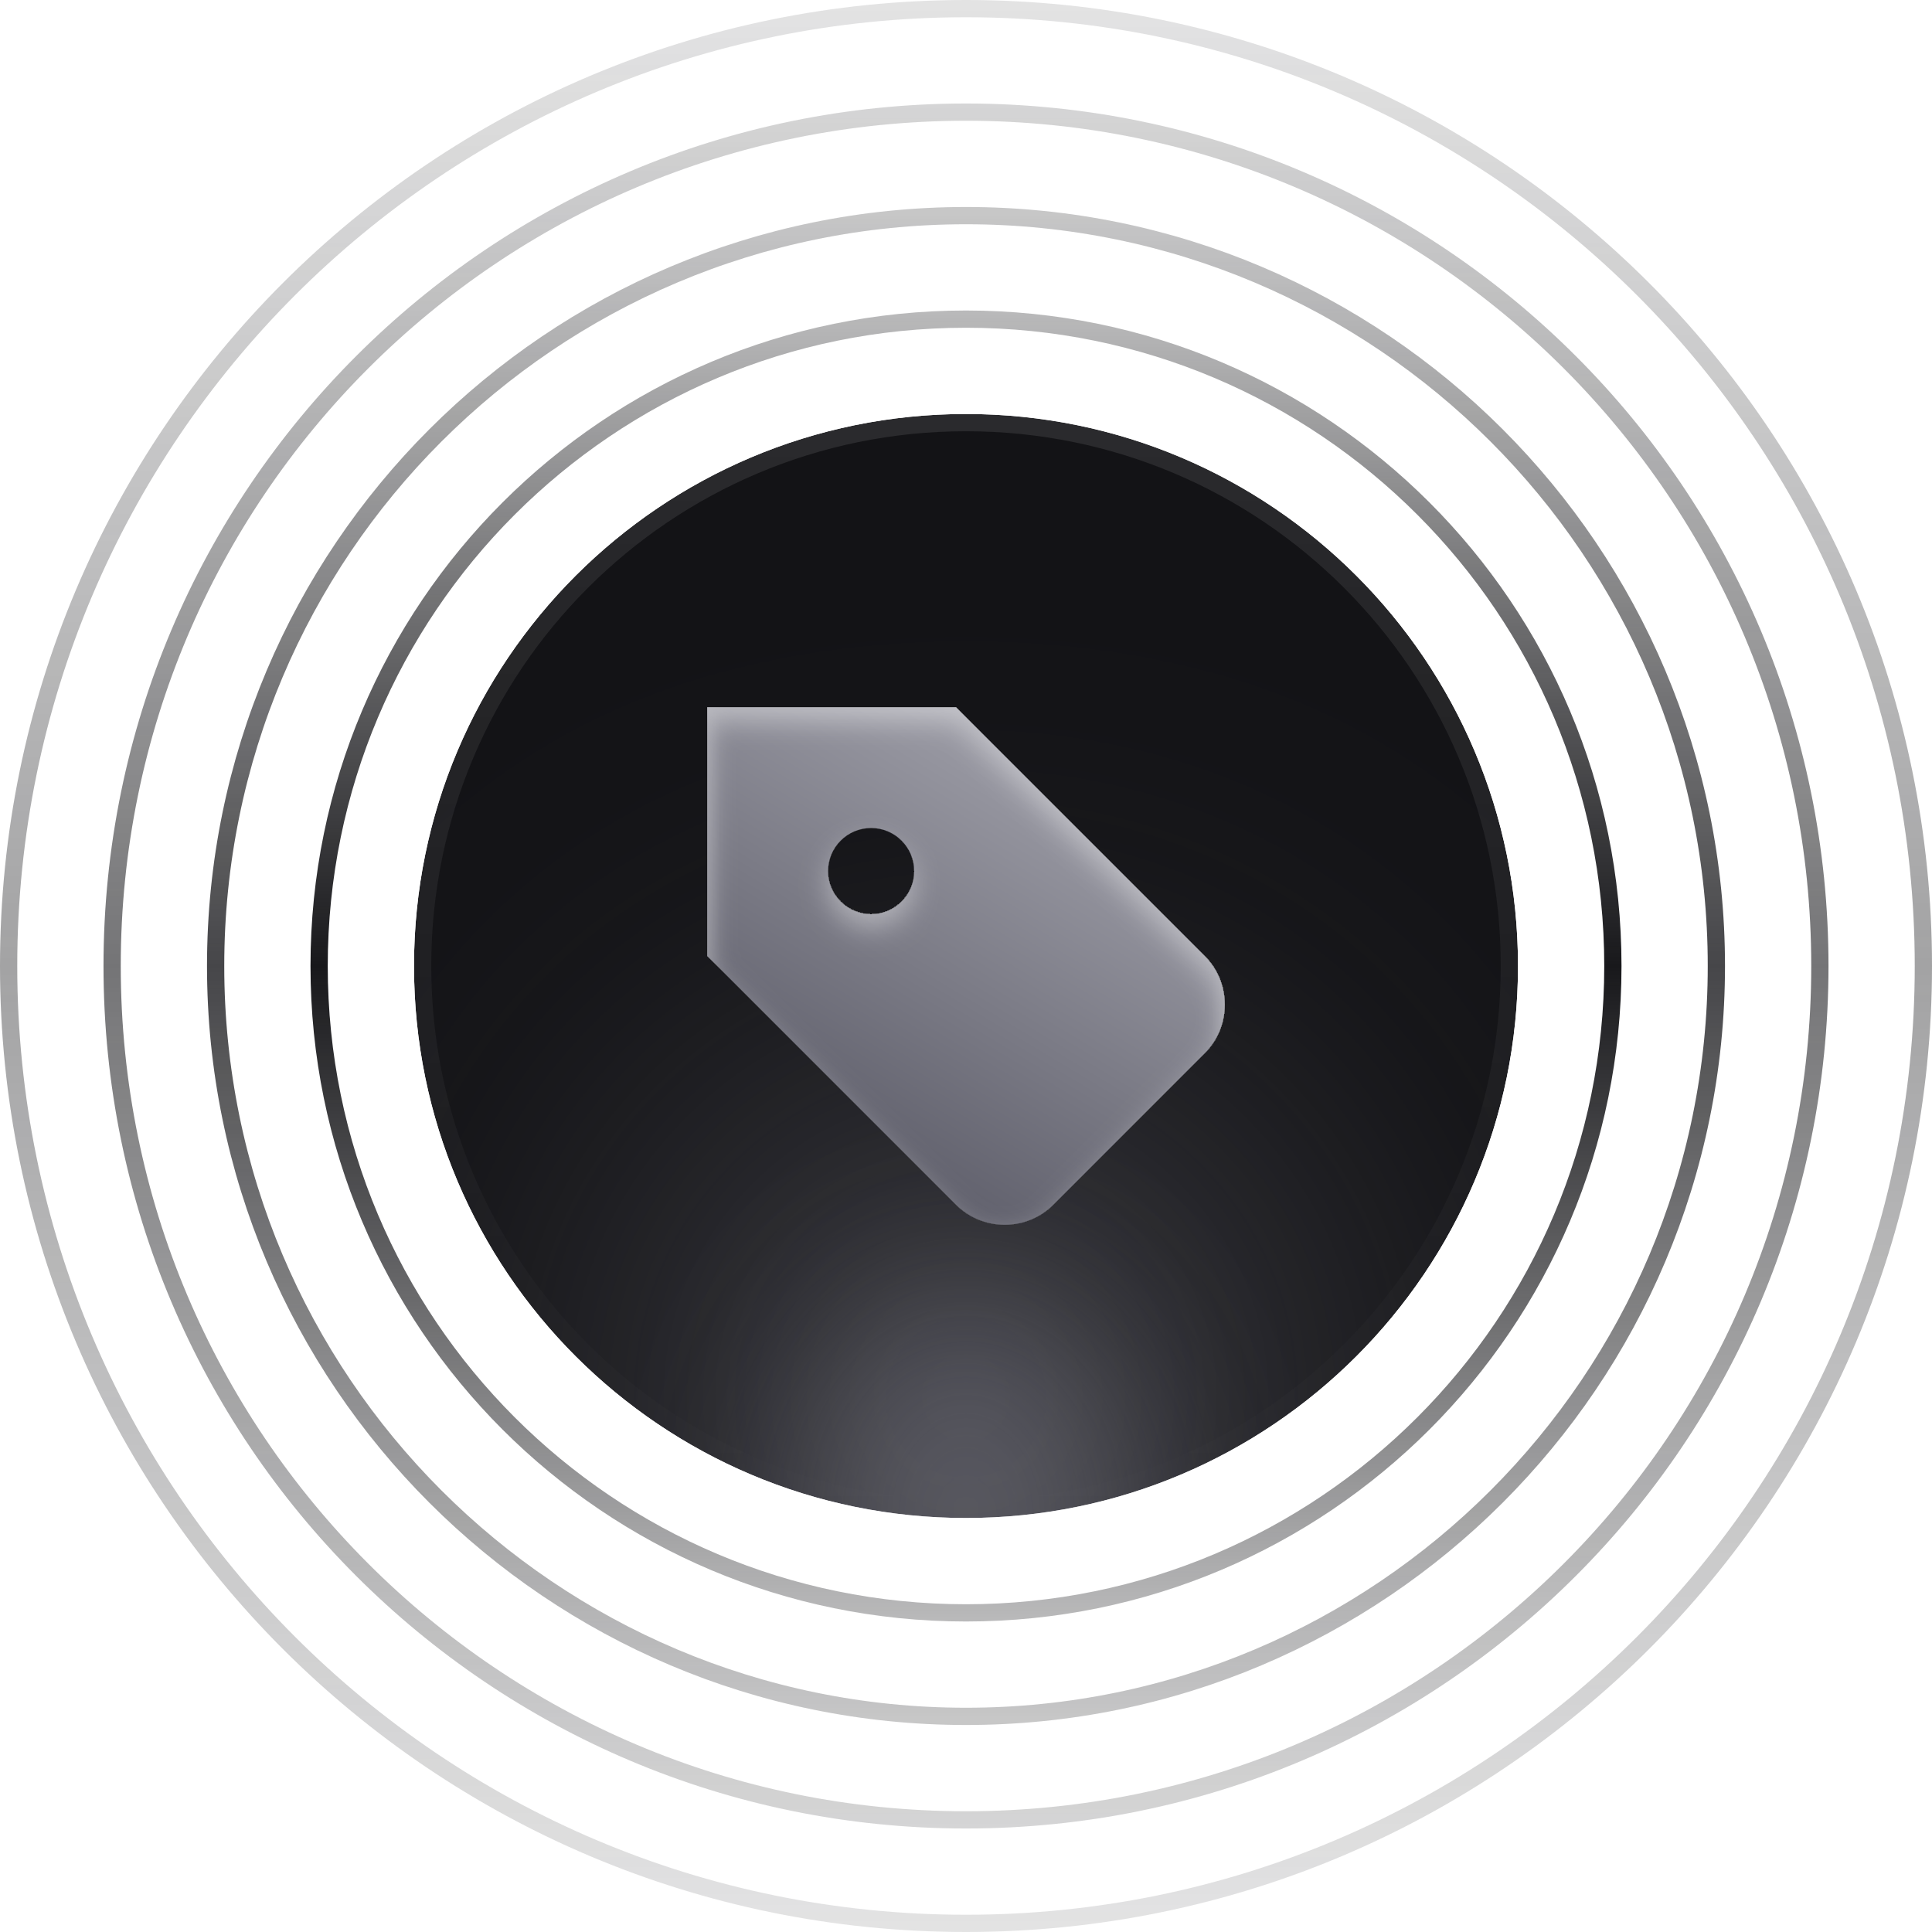
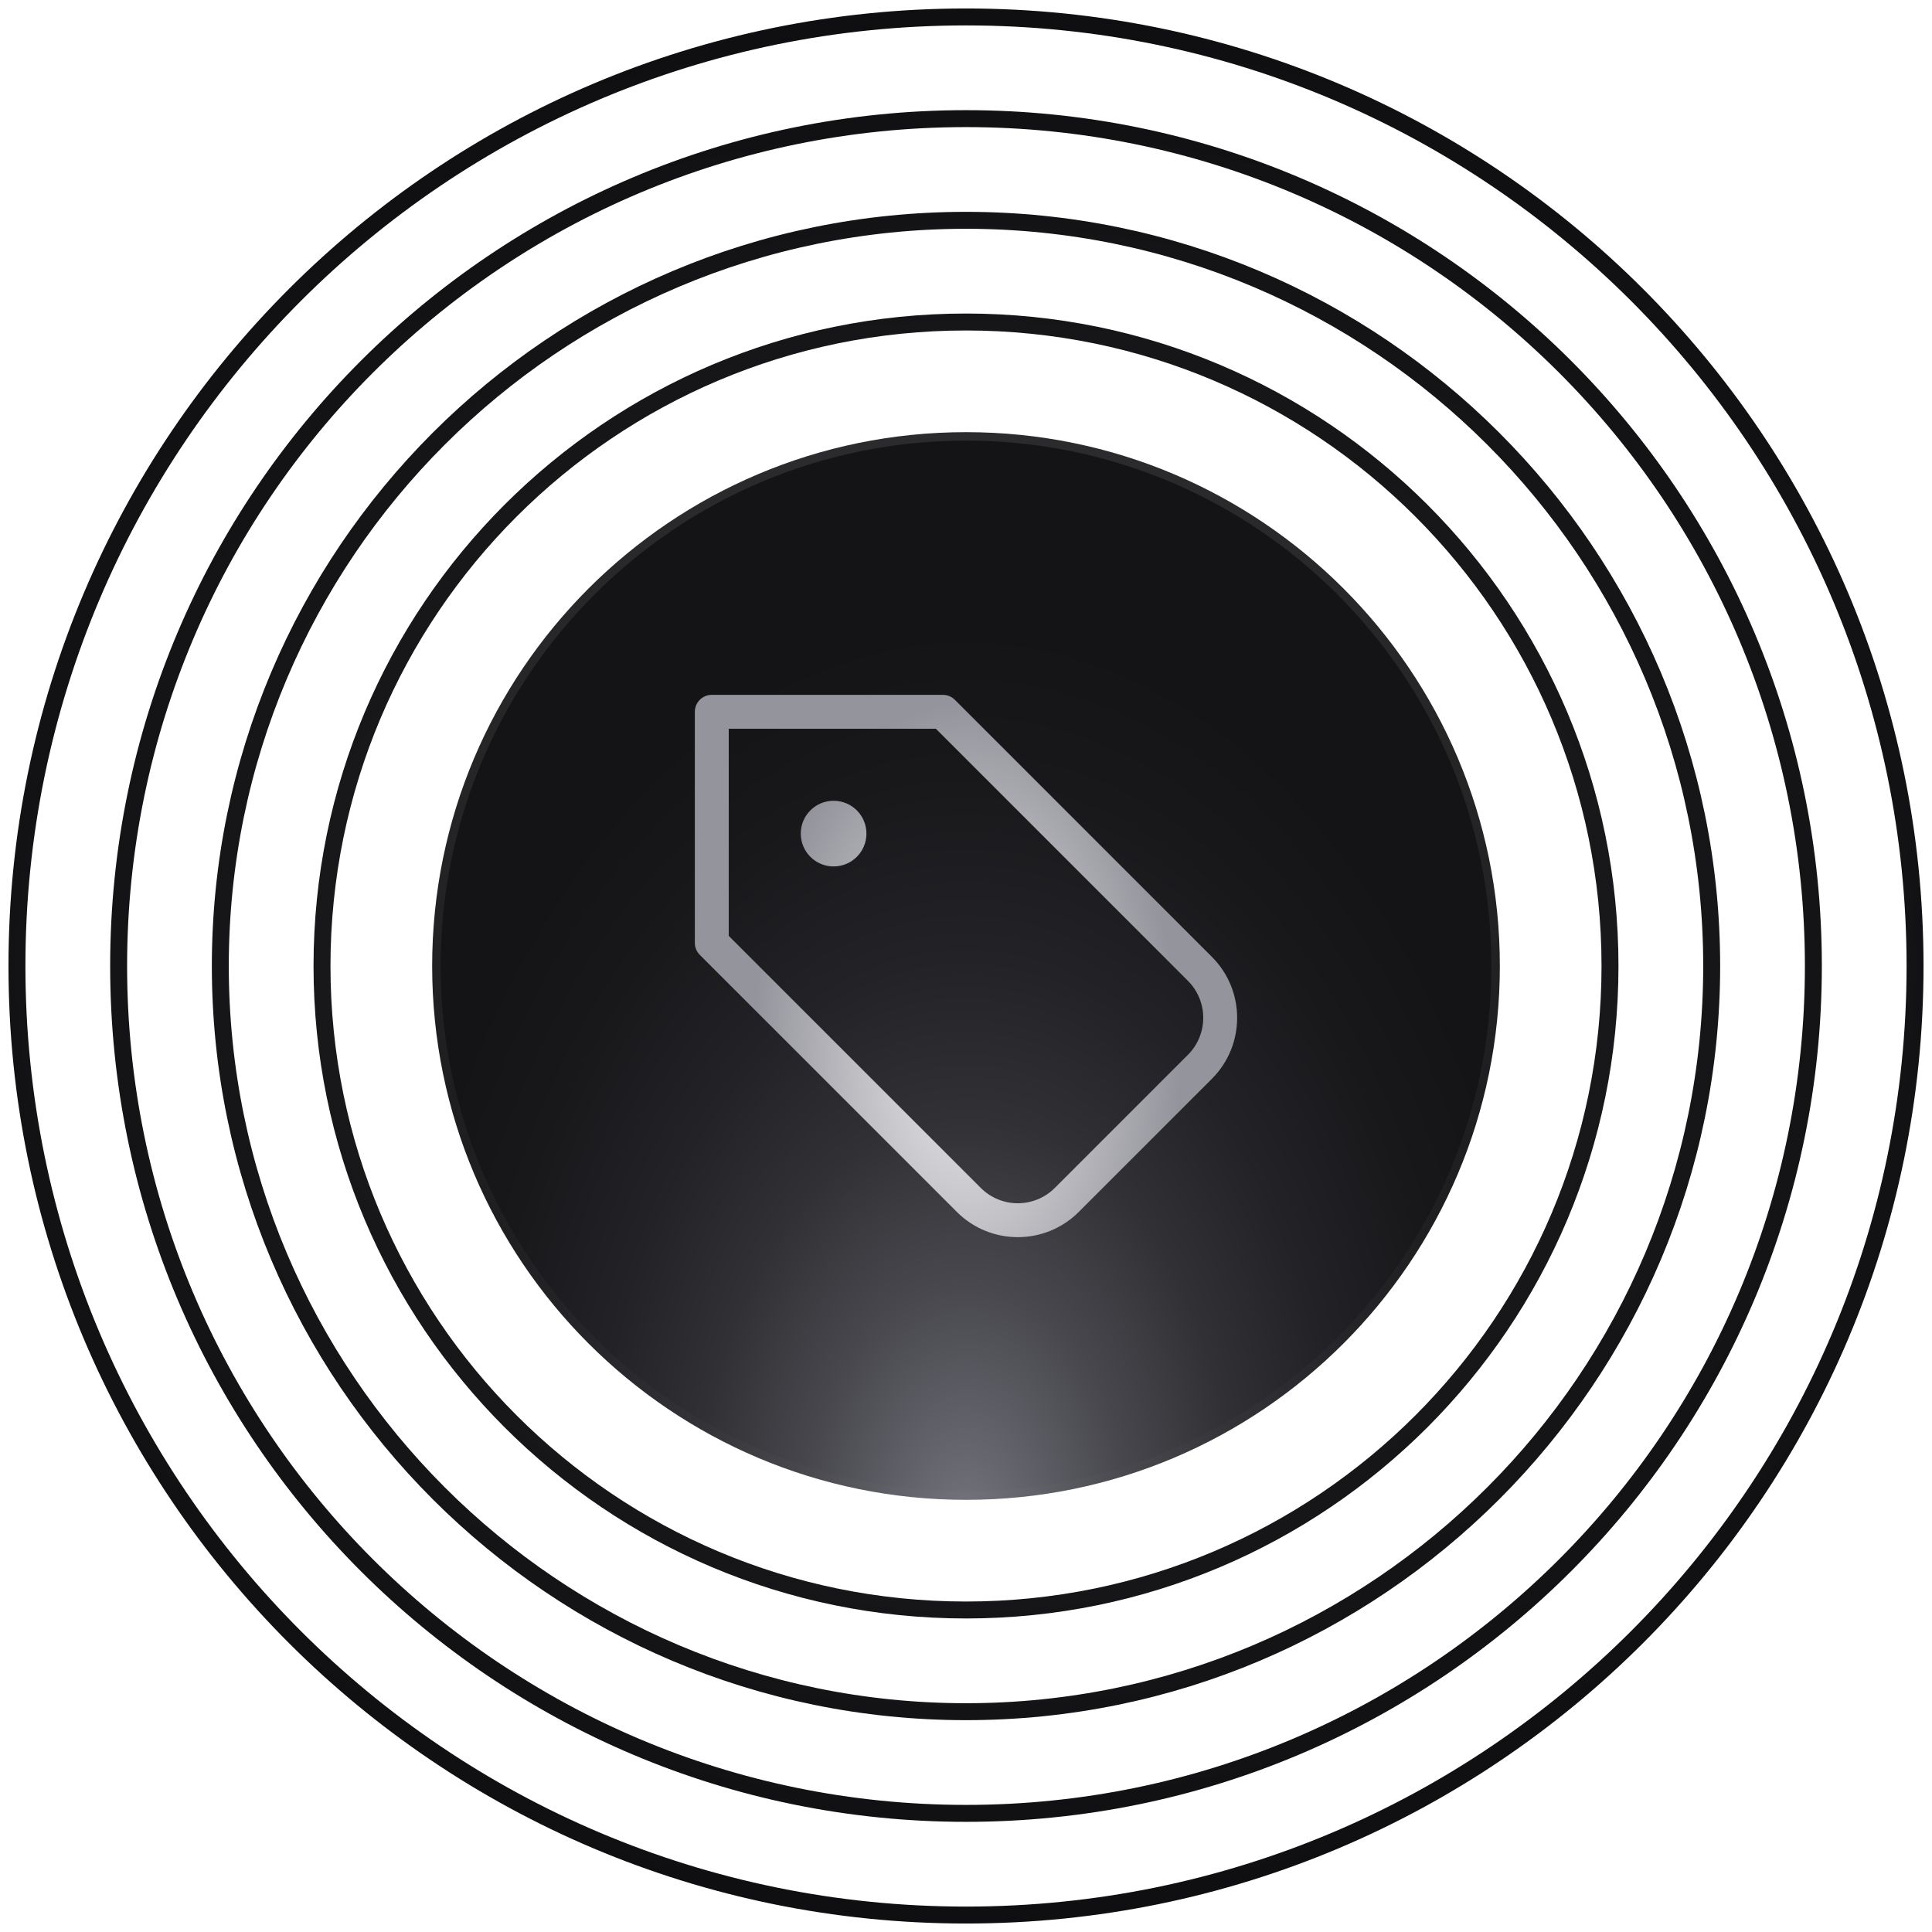
- <svg xmlns="http://www.w3.org/2000/svg" width="112" height="112" viewBox="0 0 112 112" fill="none">
-   <circle cx="56" cy="56" r="37.5" stroke="url(#paint0_linear_16731_78016)" style="" />
-   <circle opacity="0.8" cx="56" cy="56" r="43.5" stroke="url(#paint1_linear_16731_78016)" style="" />
-   <circle opacity="0.6" cx="56" cy="56" r="49.5" stroke="url(#paint2_linear_16731_78016)" style="" />
-   <circle opacity="0.4" cx="56" cy="56" r="55.5" stroke="url(#paint3_linear_16731_78016)" style="" />
-   <mask id="mask0_16731_78016" style="mask-type:alpha" maskUnits="userSpaceOnUse" x="24" y="24" width="64" height="64">
-     <circle cx="56" cy="56" r="32" fill="#131316" style="fill:#131316;fill:color(display-p3 0.075 0.075 0.086);fill-opacity:1;" />
+ <svg xmlns="http://www.w3.org/2000/svg" width="114" height="114" fill="none">
+   <path stroke="url(#a)" d="M95 57c0 20.987-17.013 38-38 38S19 77.987 19 57s17.013-38 38-38 38 17.013 38 38Z" />
+   <path stroke="url(#b)" d="M101 57c0 24.3-19.7 44-44 44S13 81.3 13 57s19.7-44 44-44 44 19.7 44 44Z" />
+   <path stroke="url(#c)" d="M107 57c0 27.614-22.386 50-50 50S7 84.614 7 57 29.386 7 57 7s50 22.386 50 50Z" />
+   <path stroke="url(#d)" d="M113 57c0 30.928-25.072 56-56 56S1 87.928 1 57 26.072 1 57 1s56 25.072 56 56Z" />
+   <path fill="url(#e)" d="M57 25.5c17.397 0 31.5 14.103 31.5 31.5S74.397 88.5 57 88.5 25.5 74.397 25.5 57 39.603 25.5 57 25.5Z" />
+   <path stroke="url(#f)" d="M57 25.5c17.397 0 31.5 14.103 31.5 31.5S74.397 88.5 57 88.5 25.5 74.397 25.5 57 39.603 25.5 57 25.5Z" />
+   <mask id="g" width="32" height="32" x="41" y="41" maskUnits="userSpaceOnUse" style="mask-type:alpha">
+     <path fill="#000" d="M50.125 49.188a.937.937 0 1 1-1.875 0 .937.937 0 0 1 1.875 0Z" style="fill:#000;fill-opacity:1" />
+     <path fill="#000" d="M42 42v-1a1 1 0 0 0-1 1h1Zm13.636 0 .707-.707a1 1 0 0 0-.707-.293v1ZM70.8 57.166l-.707.707.707-.707Zm0 5.784-.706-.708.706.708Zm-13.635 7.851.707-.706-.707.706ZM42 55.636h-1a1 1 0 0 0 .293.707l.707-.707ZM42 42v1h13.636v-2H42v1Zm13.636 0-.707.707 15.165 15.166.707-.707.707-.707-15.165-15.166-.707.707ZM70.8 57.166l-.707.707a3.089 3.089 0 0 1 0 4.37l.707.707.707.708a5.089 5.089 0 0 0 0-7.2l-.707.708Zm0 5.784-.707-.707-7.851 7.851.707.707.707.707 7.852-7.85-.708-.708Zm-7.851 7.851-.707-.707a3.089 3.089 0 0 1-4.37 0l-.707.707-.708.707a5.089 5.089 0 0 0 7.2 0l-.708-.707Zm-5.784 0 .707-.707L42.707 54.93l-.707.707-.707.707 15.166 15.165.707-.707ZM42 55.636h1V42h-2v13.636h1Zm8.125-6.449h-1c0-.034.028-.062.063-.062v2c1.07 0 1.937-.867 1.937-1.938h-1Zm-.938.938v-1c.035 0 .063.028.063.063h-2c0 1.07.867 1.937 1.938 1.937v-1Zm-.937-.938h1a.063.063 0 0 1-.063.063v-2c-1.07 0-1.937.867-1.937 1.938h1Zm.938-.937v1a.063.063 0 0 1-.063-.063h2c0-1.07-.867-1.937-1.938-1.937v1Z" style="fill:#000;fill-opacity:1" />
  </mask>
-   <g mask="url(#mask0_16731_78016)">
-     <circle cx="56" cy="56" r="32" fill="#131316" style="fill:#131316;fill:color(display-p3 0.074 0.074 0.086);fill-opacity:1;" />
-     <g opacity="0.3" filter="url(#filter0_f_16731_78016)">
-       <circle cx="56" cy="81" r="21" fill="#93939F" style="fill:#93939F;fill:color(display-p3 0.576 0.576 0.624);fill-opacity:1;" />
-     </g>
-     <g opacity="0.4" filter="url(#filter1_f_16731_78016)">
-       <ellipse cx="56" cy="88" rx="10" ry="13" fill="#93939F" style="fill:#93939F;fill:color(display-p3 0.576 0.576 0.624);fill-opacity:1;" />
-     </g>
-     <circle cx="56" cy="56" r="31.5" stroke="url(#paint4_linear_16731_78016)" style="" />
-   </g>
-   <g filter="url(#filter2_i_16731_78016)">
-     <path d="M69.828 55.414L55.414 41H41V55.414L55.414 69.828C56.169 70.583 57.174 70.999 58.242 71C59.311 71 60.315 70.583 61.071 69.828L69.828 61.071C70.584 60.316 71 59.311 71 58.243C71 57.175 70.584 56.17 69.828 55.414ZM50.5 53C49.119 53 48 51.881 48 50.5C48 49.119 49.119 48 50.5 48C51.881 48 53 49.119 53 50.5C53 51.881 51.881 53 50.5 53Z" fill="url(#paint5_linear_16731_78016)" style="" />
+   <g mask="url(#g)">
+     <path fill="url(#h)" d="M0 0h40v40H0z" transform="translate(37 37)" />
  </g>
  <defs>
-     <filter id="filter0_f_16731_78016" x="11" y="36" width="90" height="90" filterUnits="userSpaceOnUse" color-interpolation-filters="sRGB">
-       <feFlood flood-opacity="0" result="BackgroundImageFix" />
-       <feBlend mode="normal" in="SourceGraphic" in2="BackgroundImageFix" result="shape" />
-       <feGaussianBlur stdDeviation="12" result="effect1_foregroundBlur_16731_78016" />
-     </filter>
-     <filter id="filter1_f_16731_78016" x="36" y="65" width="40" height="46" filterUnits="userSpaceOnUse" color-interpolation-filters="sRGB">
-       <feFlood flood-opacity="0" result="BackgroundImageFix" />
-       <feBlend mode="normal" in="SourceGraphic" in2="BackgroundImageFix" result="shape" />
-       <feGaussianBlur stdDeviation="5" result="effect1_foregroundBlur_16731_78016" />
-     </filter>
-     <filter id="filter2_i_16731_78016" x="41" y="41" width="30" height="30.8" filterUnits="userSpaceOnUse" color-interpolation-filters="sRGB">
-       <feFlood flood-opacity="0" result="BackgroundImageFix" />
-       <feBlend mode="normal" in="SourceGraphic" in2="BackgroundImageFix" result="shape" />
-       <feColorMatrix in="SourceAlpha" type="matrix" values="0 0 0 0 0 0 0 0 0 0 0 0 0 0 0 0 0 0 127 0" result="hardAlpha" />
-       <feOffset dy="0.8" />
-       <feGaussianBlur stdDeviation="0.8" />
-       <feComposite in2="hardAlpha" operator="arithmetic" k2="-1" k3="1" />
-       <feColorMatrix type="matrix" values="0 0 0 0 1 0 0 0 0 1 0 0 0 0 1 0 0 0 0.4 0" />
-       <feBlend mode="normal" in2="shape" result="effect1_innerShadow_16731_78016" />
-     </filter>
-     <linearGradient id="paint0_linear_16731_78016" x1="56" y1="18" x2="56" y2="94" gradientUnits="userSpaceOnUse">
-       <stop stop-color="#18181B" stop-opacity="0.3" style="stop-color:#18181B;stop-color:color(display-p3 0.094 0.094 0.106);stop-opacity:0.3;" />
-       <stop offset="0.5" stop-color="#18181B" style="stop-color:#18181B;stop-color:color(display-p3 0.094 0.094 0.106);stop-opacity:1;" />
-       <stop offset="1" stop-color="#18181B" stop-opacity="0.3" style="stop-color:#18181B;stop-color:color(display-p3 0.094 0.094 0.106);stop-opacity:0.3;" />
-     </linearGradient>
-     <linearGradient id="paint1_linear_16731_78016" x1="56" y1="12" x2="56" y2="100" gradientUnits="userSpaceOnUse">
-       <stop stop-color="#18181B" stop-opacity="0.3" style="stop-color:#18181B;stop-color:color(display-p3 0.094 0.094 0.106);stop-opacity:0.3;" />
-       <stop offset="0.5" stop-color="#18181B" style="stop-color:#18181B;stop-color:color(display-p3 0.094 0.094 0.106);stop-opacity:1;" />
-       <stop offset="1" stop-color="#18181B" stop-opacity="0.3" style="stop-color:#18181B;stop-color:color(display-p3 0.094 0.094 0.106);stop-opacity:0.3;" />
-     </linearGradient>
-     <linearGradient id="paint2_linear_16731_78016" x1="56" y1="6" x2="56" y2="106" gradientUnits="userSpaceOnUse">
-       <stop stop-color="#18181B" stop-opacity="0.3" style="stop-color:#18181B;stop-color:color(display-p3 0.094 0.094 0.106);stop-opacity:0.3;" />
-       <stop offset="0.5" stop-color="#18181B" style="stop-color:#18181B;stop-color:color(display-p3 0.094 0.094 0.106);stop-opacity:1;" />
-       <stop offset="1" stop-color="#18181B" stop-opacity="0.3" style="stop-color:#18181B;stop-color:color(display-p3 0.094 0.094 0.106);stop-opacity:0.3;" />
-     </linearGradient>
-     <linearGradient id="paint3_linear_16731_78016" x1="56" y1="0" x2="56" y2="112" gradientUnits="userSpaceOnUse">
-       <stop stop-color="#18181B" stop-opacity="0.3" style="stop-color:#18181B;stop-color:color(display-p3 0.094 0.094 0.106);stop-opacity:0.3;" />
-       <stop offset="0.5" stop-color="#18181B" style="stop-color:#18181B;stop-color:color(display-p3 0.094 0.094 0.106);stop-opacity:1;" />
-       <stop offset="1" stop-color="#18181B" stop-opacity="0.3" style="stop-color:#18181B;stop-color:color(display-p3 0.094 0.094 0.106);stop-opacity:0.3;" />
-     </linearGradient>
-     <linearGradient id="paint4_linear_16731_78016" x1="56" y1="24" x2="56" y2="88" gradientUnits="userSpaceOnUse">
-       <stop stop-color="white" stop-opacity="0.1" style="stop-color:white;stop-opacity:0.1;" />
-       <stop offset="1" stop-color="white" stop-opacity="0" style="stop-color:none;stop-opacity:0;" />
-     </linearGradient>
-     <linearGradient id="paint5_linear_16731_78016" x1="70.937" y1="41.195" x2="53.809" y2="69.683" gradientUnits="userSpaceOnUse">
-       <stop stop-color="#AEAEB7" style="stop-color:#AEAEB7;stop-color:color(display-p3 0.682 0.682 0.718);stop-opacity:1;" />
-       <stop offset="1" stop-color="#60606C" style="stop-color:#60606C;stop-color:color(display-p3 0.376 0.376 0.424);stop-opacity:1;" />
+     <radialGradient id="a" cx="0" cy="0" r="1" gradientTransform="matrix(0 56 -68.1429 0 57 57)" gradientUnits="userSpaceOnUse">
+       <stop stop-color="#232327" style="stop-color:#232327;stop-color:color(display-p3 .137 .137 .153);stop-opacity:1" />
+       <stop offset="1" stop-color="#0F0F11" style="stop-color:#0f0f11;stop-color:color(display-p3 .059 .059 .067);stop-opacity:1" />
+     </radialGradient>
+     <radialGradient id="b" cx="0" cy="0" r="1" gradientTransform="matrix(0 56 -68.1429 0 57 57)" gradientUnits="userSpaceOnUse">
+       <stop stop-color="#232327" style="stop-color:#232327;stop-color:color(display-p3 .137 .137 .153);stop-opacity:1" />
+       <stop offset="1" stop-color="#0F0F11" style="stop-color:#0f0f11;stop-color:color(display-p3 .059 .059 .067);stop-opacity:1" />
+     </radialGradient>
+     <radialGradient id="c" cx="0" cy="0" r="1" gradientTransform="matrix(0 56 -68.1429 0 57 57)" gradientUnits="userSpaceOnUse">
+       <stop stop-color="#232327" style="stop-color:#232327;stop-color:color(display-p3 .137 .137 .153);stop-opacity:1" />
+       <stop offset="1" stop-color="#0F0F11" style="stop-color:#0f0f11;stop-color:color(display-p3 .059 .059 .067);stop-opacity:1" />
+     </radialGradient>
+     <radialGradient id="d" cx="0" cy="0" r="1" gradientTransform="matrix(0 56 -68.1429 0 57 57)" gradientUnits="userSpaceOnUse">
+       <stop stop-color="#232327" style="stop-color:#232327;stop-color:color(display-p3 .137 .137 .153);stop-opacity:1" />
+       <stop offset="1" stop-color="#0F0F11" style="stop-color:#0f0f11;stop-color:color(display-p3 .059 .059 .067);stop-opacity:1" />
+     </radialGradient>
+     <radialGradient id="e" cx="0" cy="0" r="1" gradientTransform="matrix(0 -53 34.617 0 57 90)" gradientUnits="userSpaceOnUse">
+       <stop stop-color="#74747D" style="stop-color:#74747d;stop-color:color(display-p3 .455 .455 .49);stop-opacity:1" />
+       <stop offset=".274" stop-color="#47474D" style="stop-color:#47474d;stop-color:color(display-p3 .278 .278 .302);stop-opacity:1" />
+       <stop offset=".457" stop-color="#313135" style="stop-color:#313135;stop-color:color(display-p3 .192 .192 .208);stop-opacity:1" />
+       <stop offset=".631" stop-color="#232327" style="stop-color:#232327;stop-color:color(display-p3 .137 .137 .153);stop-opacity:1" />
+       <stop offset=".837" stop-color="#18181B" style="stop-color:#18181b;stop-color:color(display-p3 .094 .094 .106);stop-opacity:1" />
+       <stop offset="1" stop-color="#141416" style="stop-color:#141416;stop-color:color(display-p3 .078 .078 .086);stop-opacity:1" />
+     </radialGradient>
+     <radialGradient id="h" cx="0" cy="0" r="1" gradientTransform="matrix(0 -21 12.5457 0 20 25.5)" gradientUnits="userSpaceOnUse">
+       <stop stop-color="#E7E7E9" style="stop-color:#e7e7e9;stop-color:color(display-p3 .906 .906 .914);stop-opacity:1" />
+       <stop offset=".38" stop-color="#CACACE" style="stop-color:#cacace;stop-color:color(display-p3 .792 .792 .808);stop-opacity:1" />
+       <stop offset="1" stop-color="#94949C" style="stop-color:#94949c;stop-color:color(display-p3 .58 .58 .612);stop-opacity:1" />
+     </radialGradient>
+     <linearGradient id="f" x1="57" x2="57" y1="25" y2="89" gradientUnits="userSpaceOnUse">
+       <stop stop-color="#fff" stop-opacity=".1" style="stop-color:white;stop-opacity:.1" />
+       <stop offset="1" stop-color="#fff" stop-opacity=".01" style="stop-color:white;stop-opacity:.01" />
    </linearGradient>
  </defs>
</svg>
